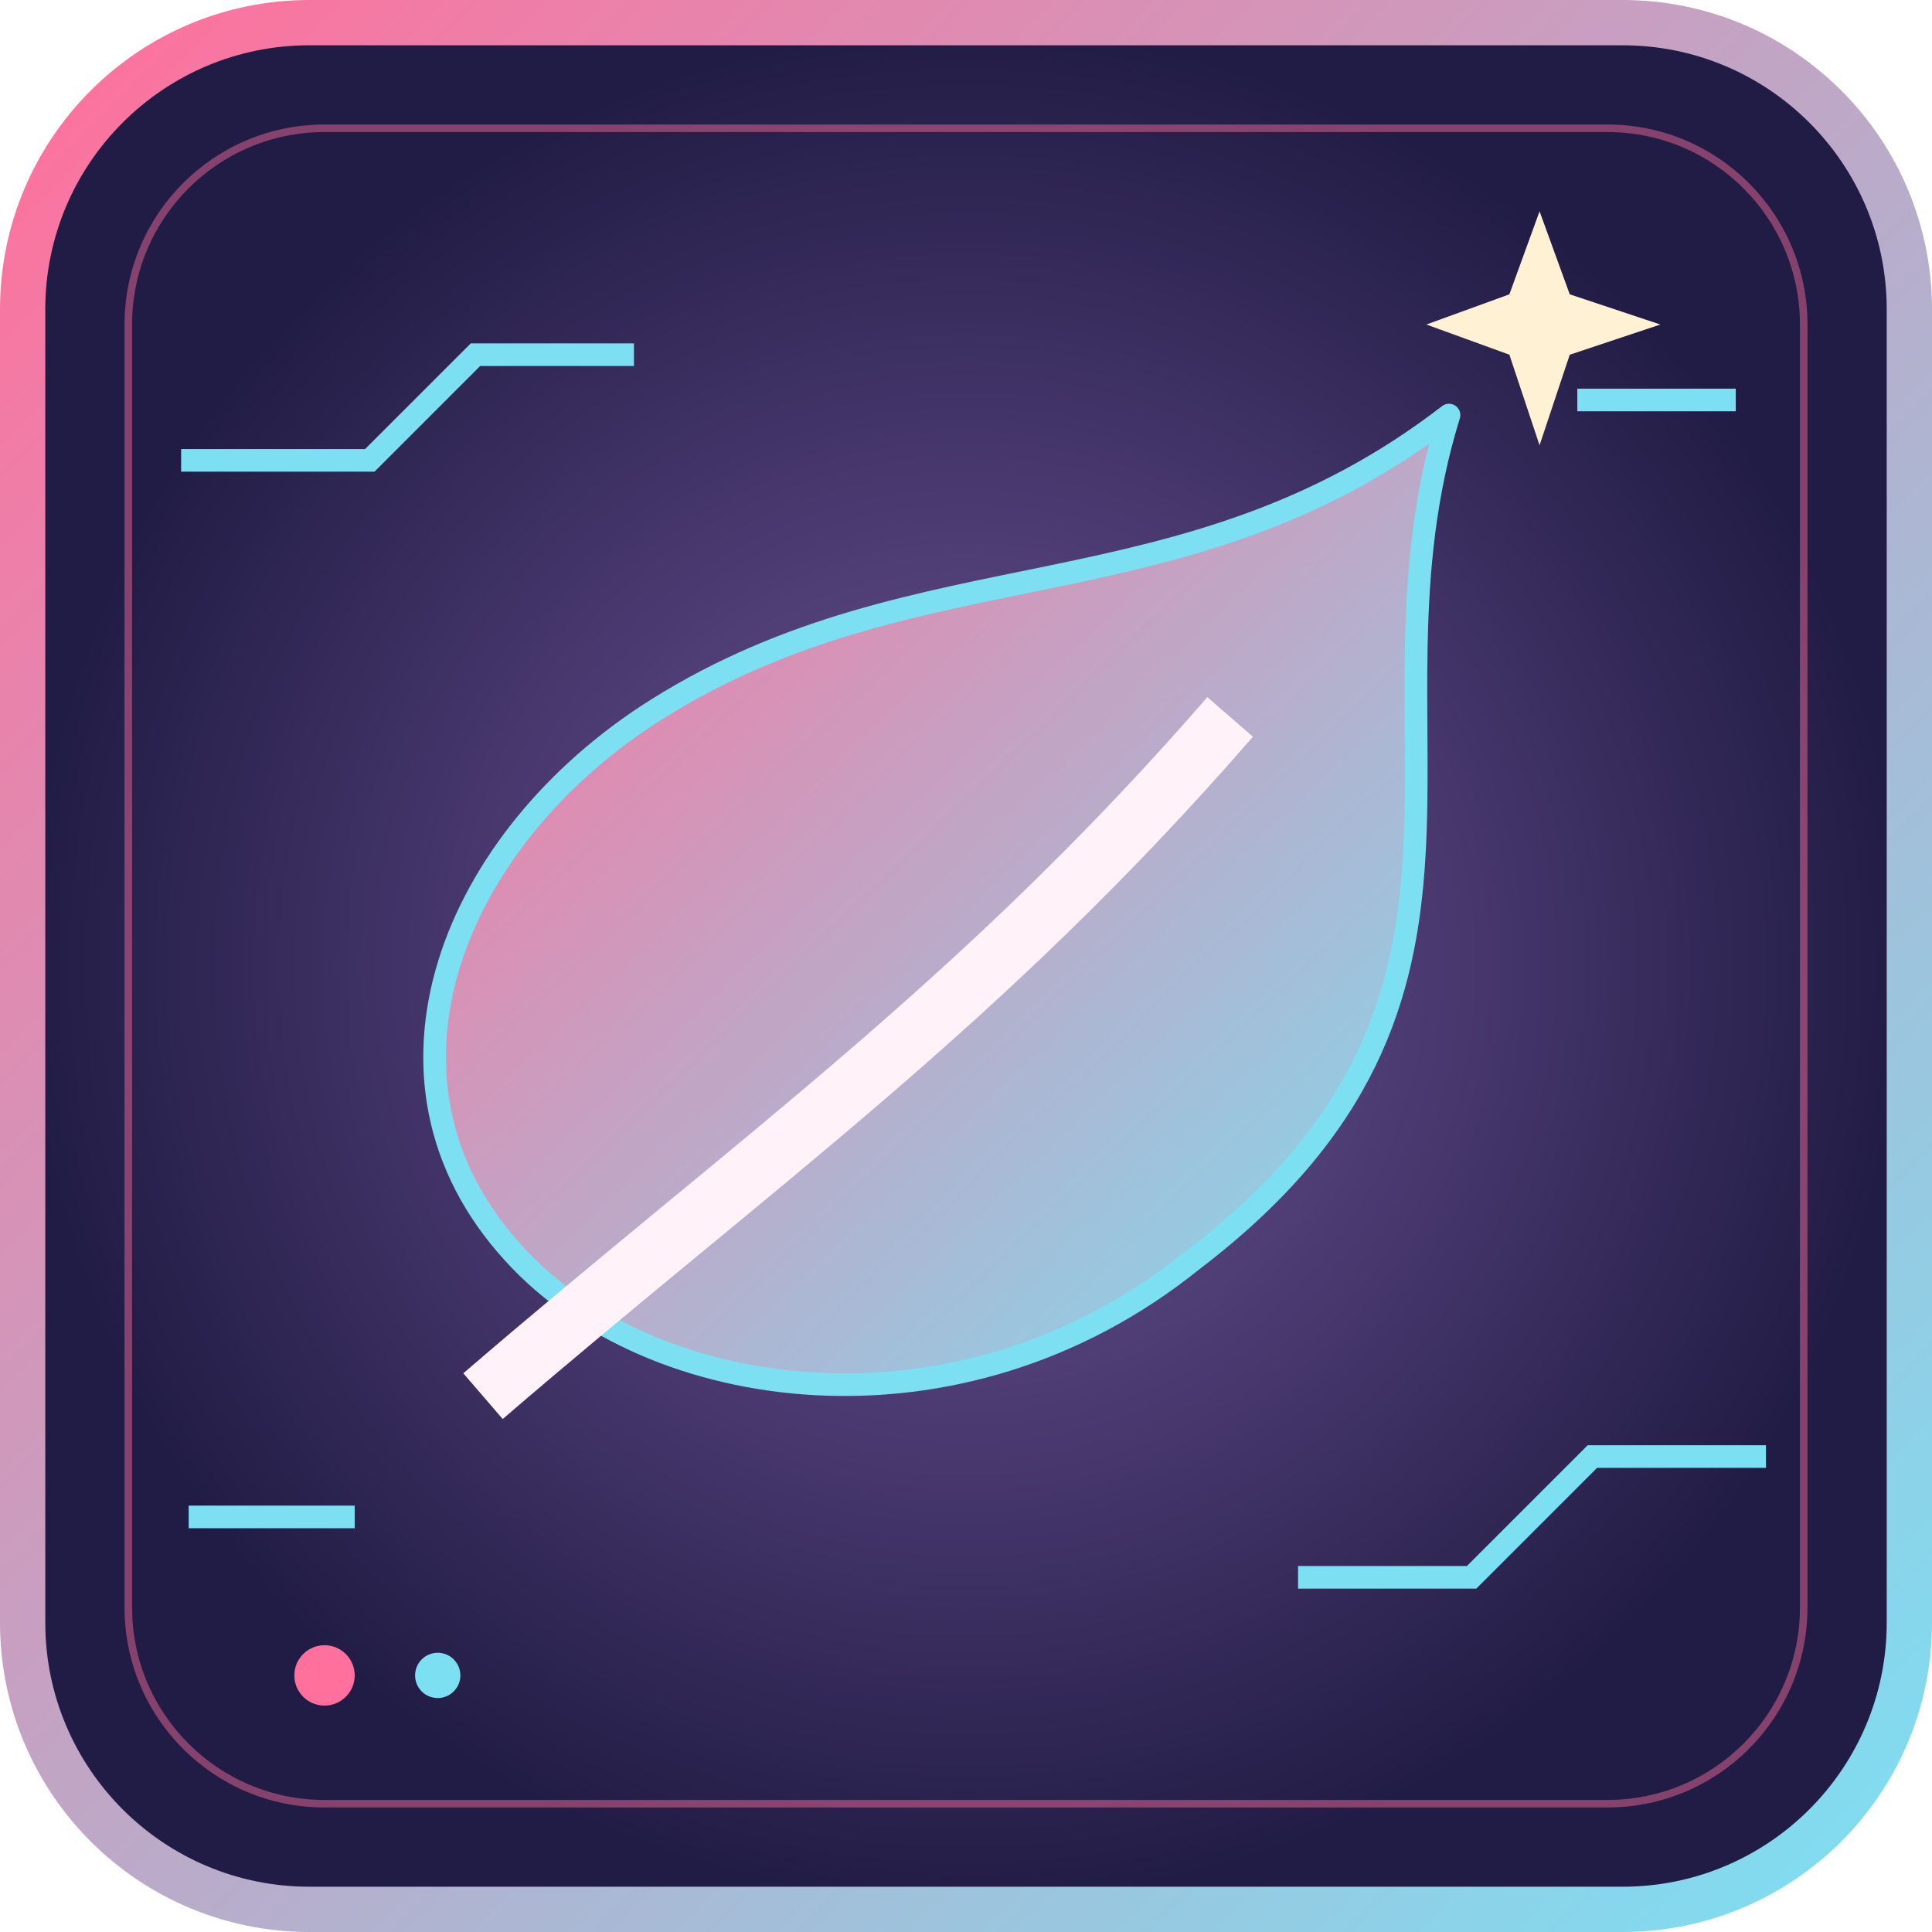
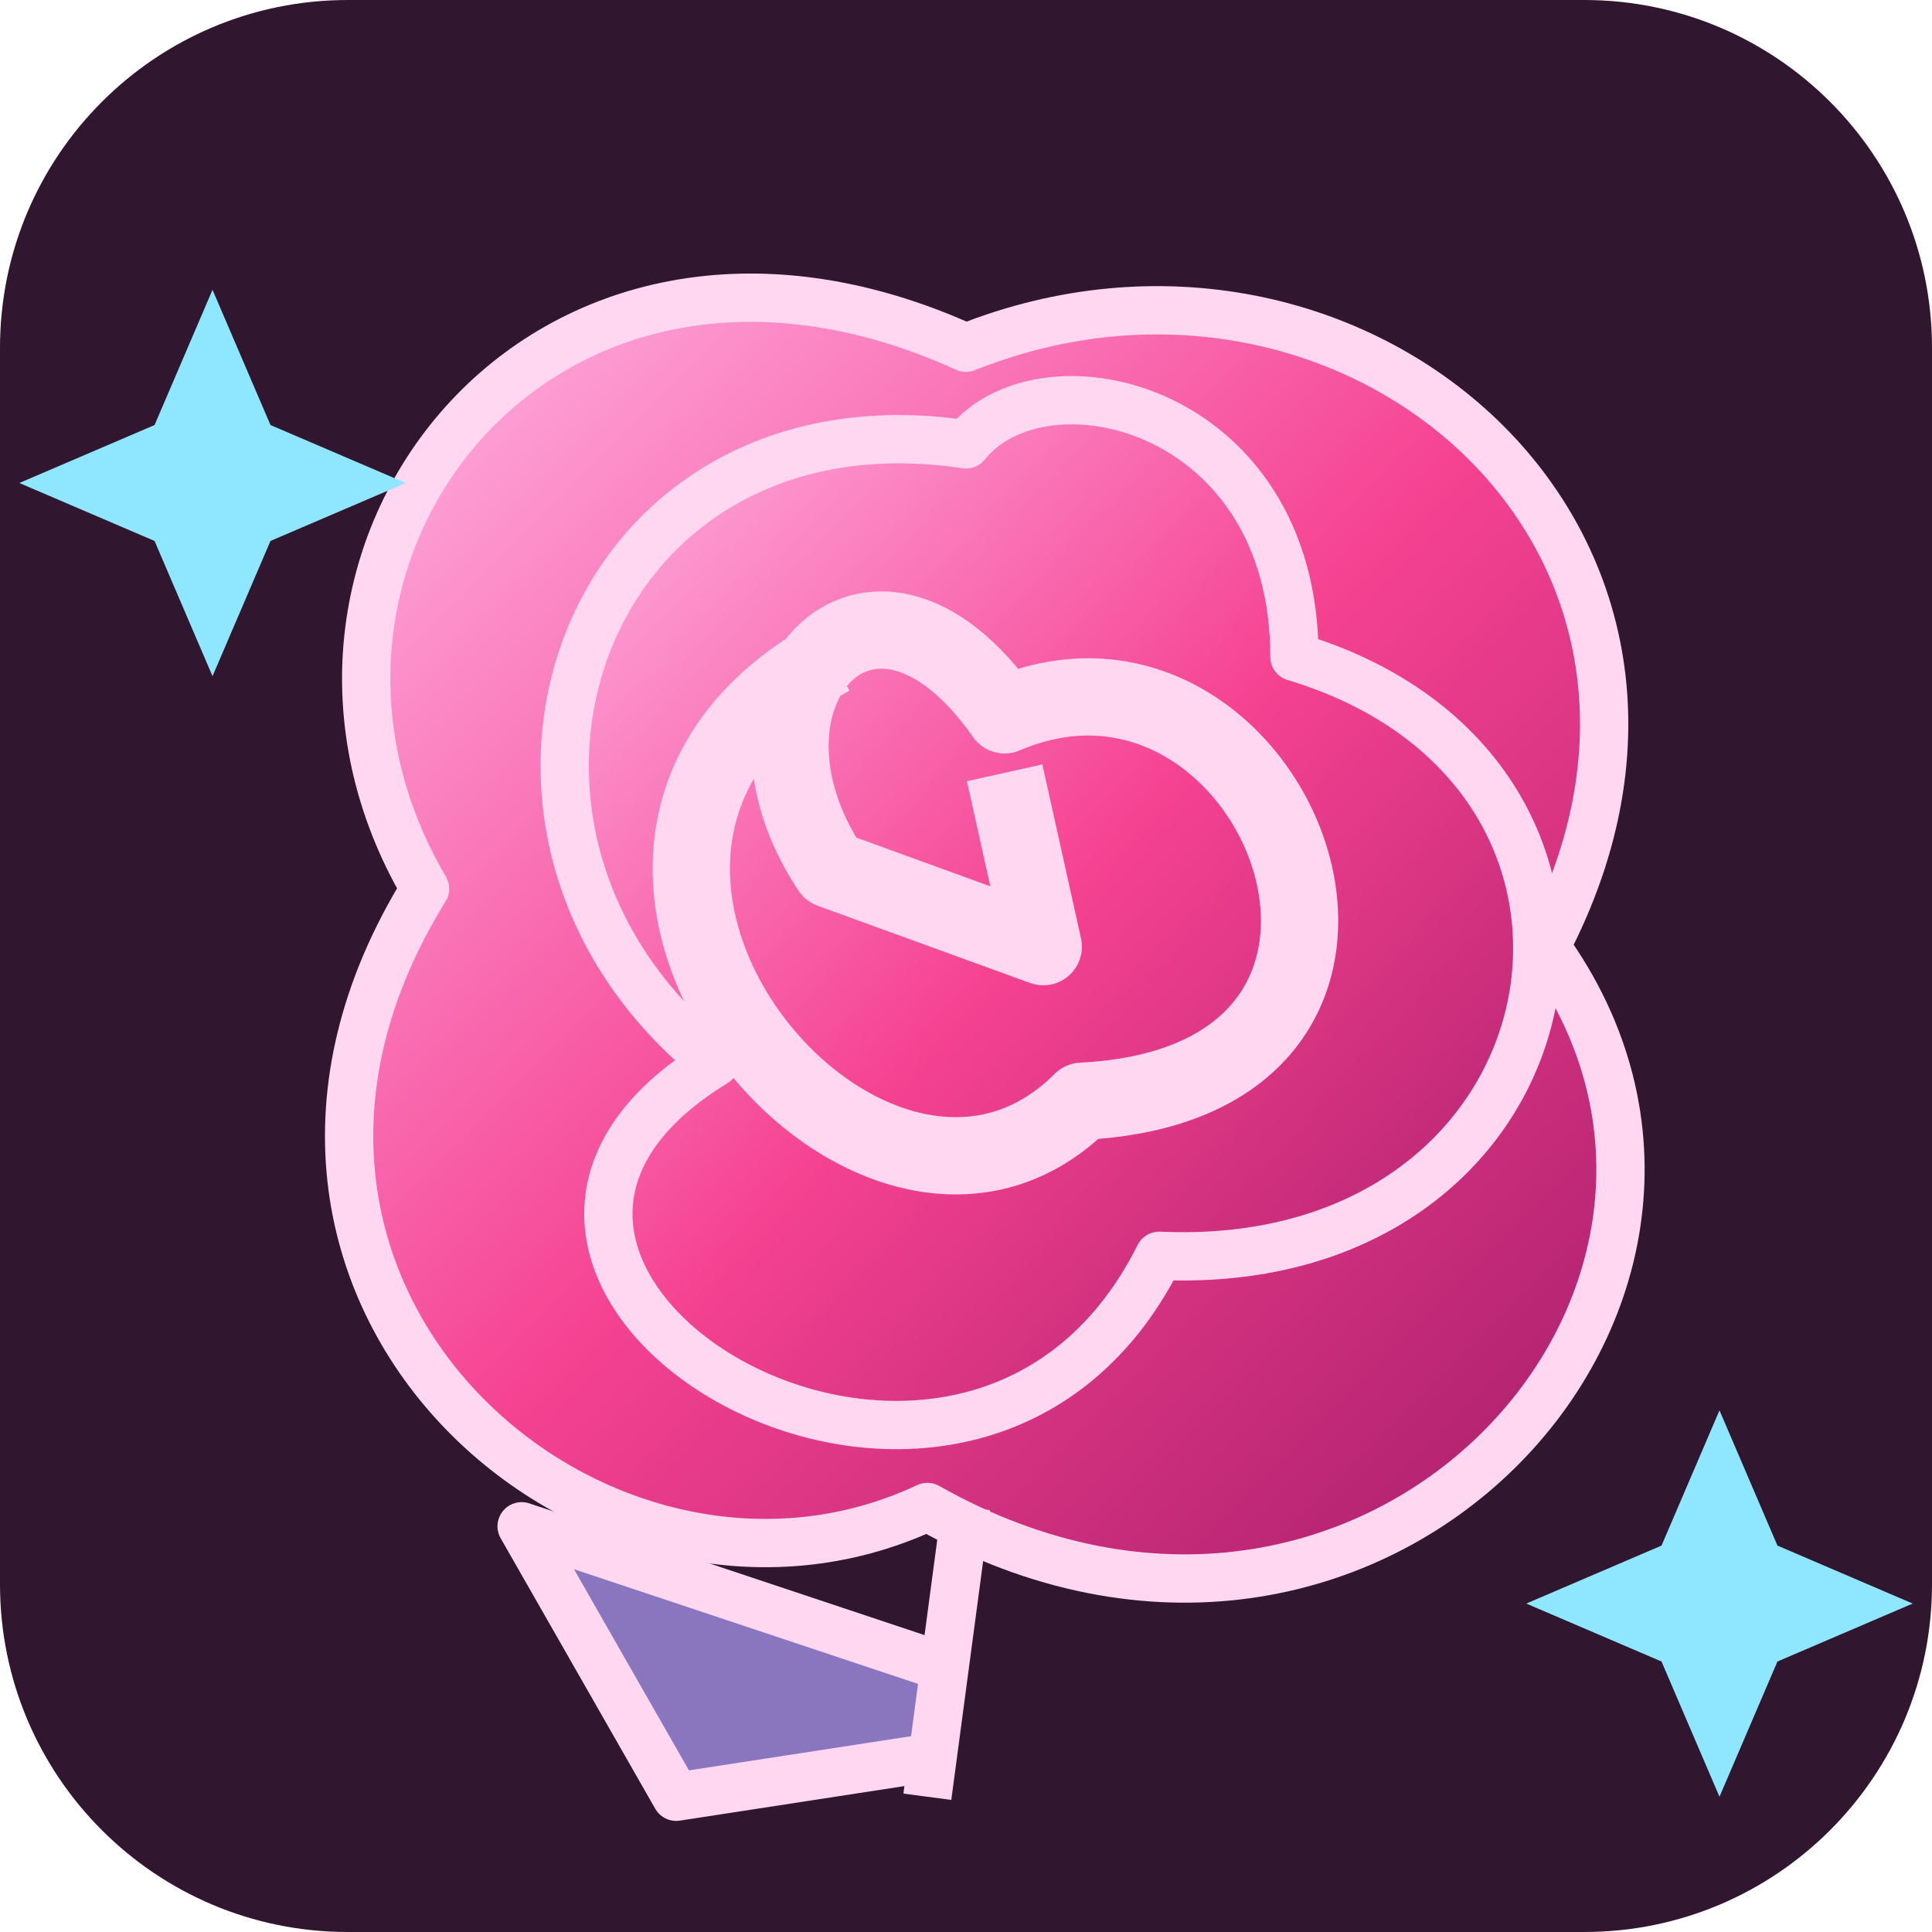
- <svg xmlns="http://www.w3.org/2000/svg" viewBox="0 0 256 256">
+ <svg xmlns="http://www.w3.org/2000/svg" viewBox="0 0 100 100">
  <defs>
-     <linearGradient id="g" x2="1" y2="1">
-       <stop stop-color="#ff709c" />
-       <stop offset="1" stop-color="#7ddff2" />
+     <linearGradient id="p" x2="1" y2="1">
+       <stop stop-color="#ffb4e5" />
+       <stop offset=".5" stop-color="#f54291" />
+       <stop offset="1" stop-color="#a51c69" />
    </linearGradient>
-     <radialGradient id="bg">
-       <stop stop-color="#72569a" />
-       <stop offset="1" stop-color="#211c45" />
-     </radialGradient>
  </defs>
-   <rect x="3" y="3" width="250" height="250" rx="38" fill="url(#bg)" stroke="url(#g)" stroke-width="6" />
-   <rect x="17" y="17" width="222" height="222" rx="26" fill="none" stroke="#ff709c" opacity=".45" />
-   <path d="M24 61H49L63 47H84M172 209H195L211 193H234M25 201H47M209 53H230" fill="none" stroke="#7ddff2" stroke-width="3" />
-   <g fill="url(#g)" stroke="#7ddff2" stroke-width="3" stroke-linejoin="round">
-     <path d="M192 55c-13 42 12 77-34 112-31 25-72 19-90-1-21-23-8-55 19-72 35-22 70-12 105-39z" />
-     <path d="M64 185c36-31 66-52 99-90" stroke="#fff2f8" stroke-width="8" fill="none" />
+   <rect width="100" height="100" rx="18" fill="#30172f" />
+   <g fill="url(#p)" stroke="#ffd7f1" stroke-width="2.5" stroke-linejoin="round">
+     <path d="M50 18C28 8 12 29 22 46C9 67 31 86 48 78C71 91 93 67 80 49C91 28 70 10 50 18Z" />
+     <path d="M50 23C30 20 22 43 37 55C19 66 50 85 60 65C82 66 87 40 67 34C67 21 54 18 50 23Z" />
+     <path d="M43 34C25 44 45 68 56 57C76 56 66 31 52 37C45 27 37 36 43 45L54 49L52 40" fill="none" stroke-width="4" />
+     <path d="M50 78L48 93M48 86L27 79L35 93L48 91" fill="#8a75bf" />
  </g>
-   <path d="M204 28L208 39L220 43L208 47L204 59L200 47L189 43L200 39Z" fill="#fff2d4" />
-   <circle cx="43" cy="222" r="4" fill="#ff709c" />
-   <circle cx="58" cy="222" r="3" fill="#7ddff2" />
+   <path d="M8 22L11 15L14 22L21 25L14 28L11 35L8 28L1 25ZM86 80L89 73L92 80L99 83L92 86L89 93L86 86L79 83Z" fill="#8fe7ff" />
</svg>
